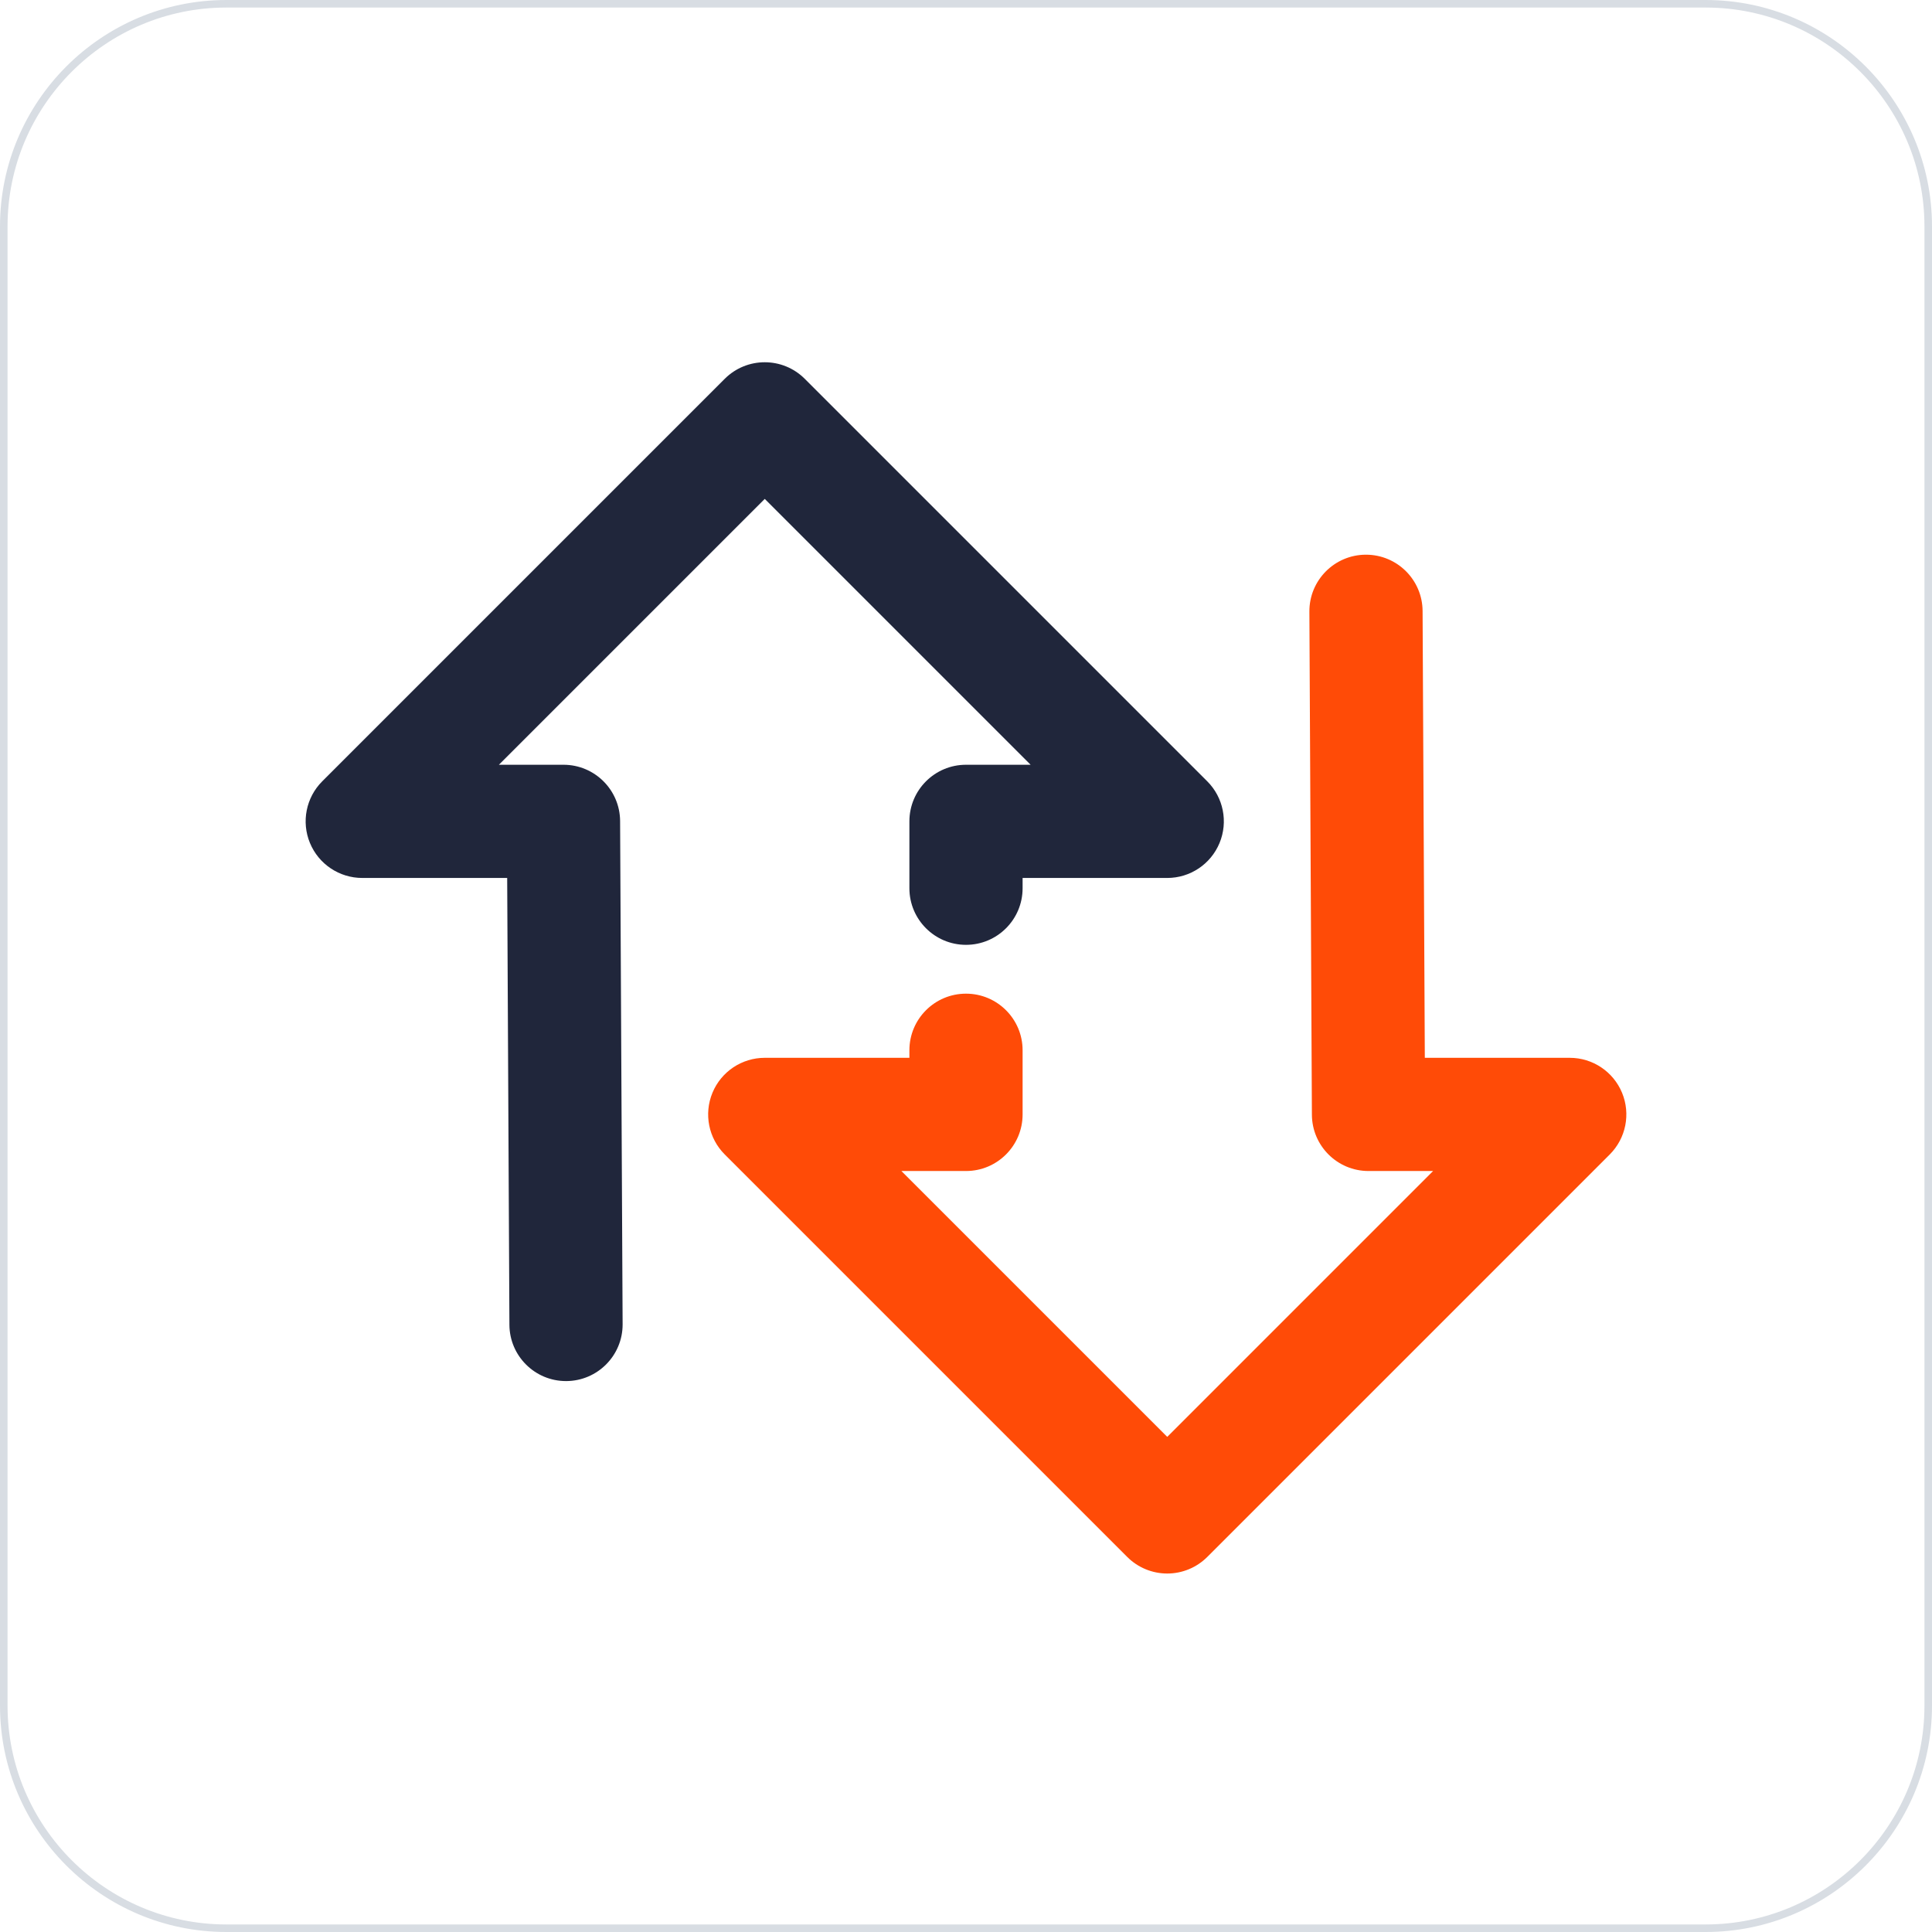
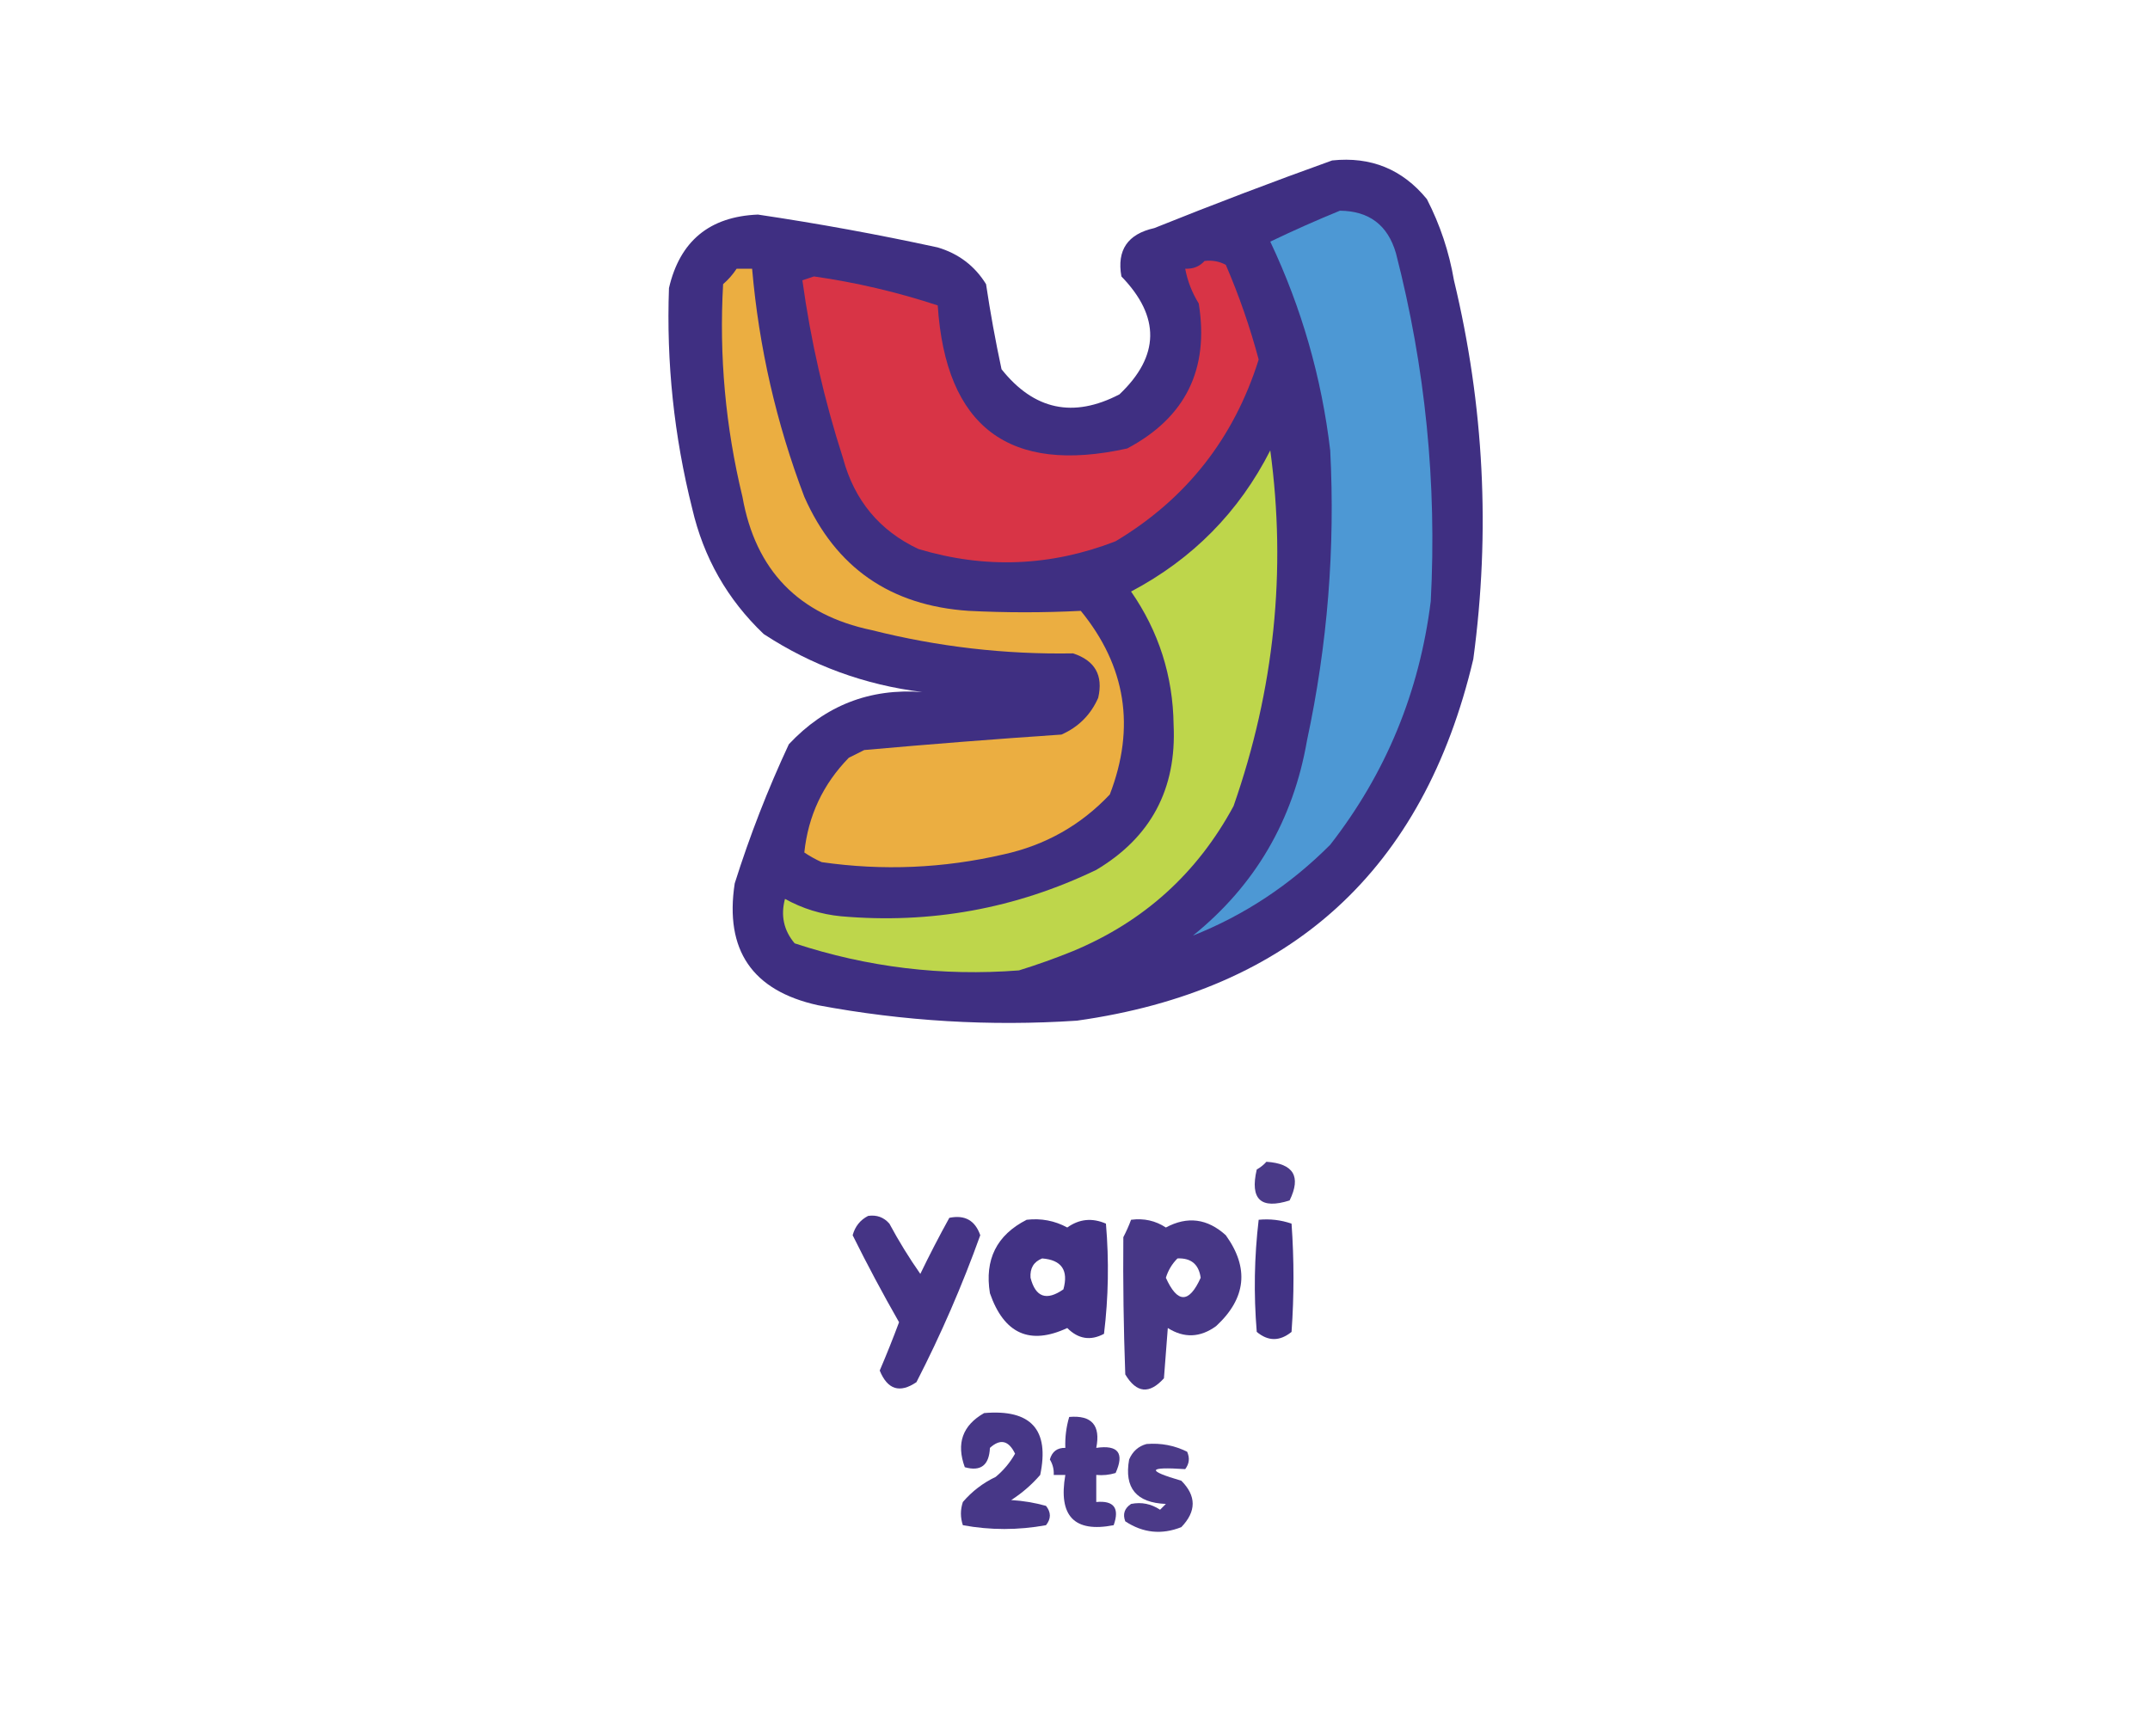
- <svg xmlns="http://www.w3.org/2000/svg" t="1636446036548" class="icon" viewBox="0 0 1024 1024" version="1.1" p-id="3977" width="200" height="200">
-   <defs>
-     <style type="text/css" />
-   </defs>
-   <path d="M904 1024H120c-66.168 0-120-53.832-120-120V120C0 53.832 53.832 0 120 0h784c66.168 0 120 53.832 120 120v784c0 66.168-53.832 120-120 120zM120 4C56.038 4 4 56.038 4 120v784c0 63.962 52.038 116 116 116h784c63.962 0 116-52.038 116-116V120c0-63.962-52.038-116-116-116H120z" fill="#D8DDE3" p-id="3978" />
-   <path d="M299.998 732c-16.5 0-29.914-13.332-29.998-29.85l-1.184-236.814H192a30 30 0 0 1-21.212-51.214l213.334-213.336a30 30 0 0 1 42.424 0L639.88 414.124a30.004 30.004 0 0 1-21.212 51.214H542v5.446c0 16.568-13.432 30-30 30s-30-13.432-30-30v-35.446c0-16.568 13.432-30 30-30h34.242l-140.908-140.91-140.908 140.91h34.24c16.51 0 29.916 13.34 30 29.85L330 701.85c0.084 16.568-13.282 30.066-29.85 30.15h-0.152z" fill="#20263B" p-id="3979" />
-   <path d="M618.668 834c-7.958 0-15.588-3.16-21.212-8.788L384.122 611.876a30.002 30.002 0 0 1 21.212-51.214H482v-4c0-16.568 13.432-30 30-30s30 13.432 30 30v34c0 16.568-13.432 30-30 30h-34.24l140.908 140.91 140.906-140.91h-34.24c-16.51 0-29.918-13.34-30-29.85L694 324.15c-0.082-16.568 13.282-30.068 29.85-30.15h0.154c16.498 0 29.914 13.332 29.996 29.85l1.184 236.814H832a30 30 0 0 1 21.212 51.214L639.88 825.212A29.984 29.984 0 0 1 618.668 834z" fill="#FF4B07" p-id="3980" />
+ <svg xmlns="http://www.w3.org/2000/svg" version="1.1" width="556px" height="449px" style="shape-rendering:geometricPrecision; text-rendering:geometricPrecision; image-rendering:optimizeQuality; fill-rule:evenodd; clip-rule:evenodd">
+   <g>
+     <path style="opacity:0.999" fill="#3f2f82" d="M 344.5,41.5 C 354.513,40.446 362.68,43.779 369,51.5C 372.408,58.128 374.741,65.128 376,72.5C 383.789,104.879 385.456,137.545 381,170.5C 368.132,225.036 333.965,256.202 278.5,264C 255.989,265.487 233.655,264.154 211.5,260C 194.534,256.244 187.367,245.744 190,228.5C 193.882,216.185 198.549,204.185 204,192.5C 213.389,182.484 224.889,177.984 238.5,179C 223.614,177.151 209.948,172.151 197.5,164C 188.116,155.072 181.949,144.239 179,131.5C 174.301,112.777 172.301,93.777 173,74.5C 175.82,62.35 183.487,56.017 196,55.5C 211.593,57.819 227.093,60.652 242.5,64C 247.913,65.613 252.08,68.78 255,73.5C 256.095,80.848 257.428,88.181 259,95.5C 267.393,106.055 277.559,108.221 289.5,102C 299.932,92.087 300.099,81.92 290,71.5C 288.78,64.701 291.613,60.534 298.5,59C 313.826,52.84 329.16,47.007 344.5,41.5 Z" />
+   </g>
+   <g>
+     <path style="opacity:1" fill="#4d98d4" d="M 346.5,54.5 C 354.063,54.563 358.897,58.229 361,65.5C 368.608,95.032 371.608,125.032 370,155.5C 367.068,179.01 358.402,200.01 344,218.5C 333.676,228.863 321.842,236.696 308.5,242C 324.596,228.994 334.43,212.161 338,191.5C 343.309,166.769 345.309,141.769 344,116.5C 341.774,97.654 336.607,79.654 328.5,62.5C 334.484,59.624 340.484,56.957 346.5,54.5 Z" />
+   </g>
+   <g>
+     <path style="opacity:1" fill="#d83446" d="M 311.5,67.5 C 313.467,67.261 315.301,67.594 317,68.5C 320.429,76.453 323.262,84.619 325.5,93C 319.089,113.402 306.756,129.069 288.5,140C 271.741,146.518 254.741,147.184 237.5,142C 227.444,137.264 220.944,129.431 218,118.5C 213.149,103.454 209.649,88.121 207.5,72.5C 208.5,72.167 209.5,71.833 210.5,71.5C 221.424,73.065 232.091,75.565 242.5,79C 244.58,110.429 260.914,122.763 291.5,116C 306.576,108.014 312.743,95.514 310,78.5C 308.259,75.691 307.092,72.691 306.5,69.5C 308.553,69.598 310.22,68.931 311.5,67.5 Z" />
+   </g>
+   <g>
+     <path style="opacity:1" fill="#bed64b" d="M 328.5,116.5 C 332.728,147.635 329.561,178.301 319,208.5C 309.607,225.892 295.774,238.392 277.5,246C 272.898,247.867 268.232,249.534 263.5,251C 243.657,252.536 224.323,250.203 205.5,244C 202.682,240.662 201.849,236.829 203,232.5C 207.503,235.001 212.336,236.501 217.5,237C 240.64,239.033 262.64,235.033 283.5,225C 297.622,216.594 304.289,204.094 303.5,187.5C 303.336,174.842 299.669,163.342 292.5,153C 308.403,144.597 320.403,132.431 328.5,116.5 Z" />
+   </g>
+   <g>
+     <path style="opacity:1" fill="#ebae41" d="M 190.5,69.5 C 191.833,69.5 193.167,69.5 194.5,69.5C 196.258,89.789 200.758,109.456 208,128.5C 216.098,146.819 230.265,156.652 250.5,158C 260.192,158.491 269.859,158.491 279.5,158C 291.182,172.31 293.682,188.144 287,205.5C 279.474,213.464 270.307,218.631 259.5,221C 243.962,224.6 228.295,225.267 212.5,223C 210.919,222.293 209.419,221.46 208,220.5C 208.994,211.011 212.828,202.844 219.5,196C 220.833,195.333 222.167,194.667 223.5,194C 240.482,192.482 257.482,191.149 274.5,190C 278.903,188.052 282.07,184.886 284,180.5C 285.345,174.691 283.178,170.857 277.5,169C 259.889,169.299 242.556,167.299 225.5,163C 206.55,159.05 195.383,147.55 192,128.5C 187.614,110.414 185.948,92.081 187,73.5C 188.376,72.295 189.542,70.962 190.5,69.5 Z" />
+   </g>
+   <g>
+     <path style="opacity:0.989" fill="#493887" d="M 327.5,300.5 C 334.53,300.964 336.53,304.297 333.5,310.5C 326.037,312.872 323.204,310.206 325,302.5C 325.995,301.934 326.828,301.267 327.5,300.5 Z" />
+   </g>
+   <g>
+     <path style="opacity:0.996" fill="#443385" d="M 224.5,314.5 C 226.722,314.178 228.556,314.845 230,316.5C 232.416,321.001 235.083,325.334 238,329.5C 240.388,324.557 242.888,319.724 245.5,315C 249.514,314.173 252.181,315.673 253.5,319.5C 248.828,332.512 243.328,345.178 237,357.5C 232.682,360.433 229.516,359.433 227.5,354.5C 229.263,350.379 230.93,346.212 232.5,342C 228.276,334.612 224.276,327.112 220.5,319.5C 221.127,317.213 222.46,315.546 224.5,314.5 Z" />
+   </g>
+   <g>
+     <path style="opacity:0.995" fill="#463686" d="M 292.5,315.5 C 295.807,315.063 298.807,315.73 301.5,317.5C 307.072,314.509 312.239,315.176 317,319.5C 323.099,327.976 322.266,335.809 314.5,343C 310.387,345.997 306.22,346.164 302,343.5C 301.667,347.833 301.333,352.167 301,356.5C 297.23,360.69 293.897,360.356 291,355.5C 290.562,343.521 290.395,331.688 290.5,320C 291.267,318.53 291.933,317.03 292.5,315.5 Z M 304.5,325.5 C 308.017,325.351 310.017,327.018 310.5,330.5C 307.5,337.167 304.5,337.167 301.5,330.5C 302.092,328.577 303.092,326.911 304.5,325.5 Z" />
+   </g>
+   <g>
+     <path style="opacity:0.997" fill="#423284" d="M 265.5,315.5 C 269.257,315.071 272.757,315.737 276,317.5C 279.101,315.28 282.435,314.947 286,316.5C 286.818,326.078 286.651,335.578 285.5,345C 282.022,346.86 278.855,346.36 276,343.5C 266.316,348.002 259.649,345.002 256,334.5C 254.578,325.783 257.745,319.45 265.5,315.5 Z M 269.5,325.5 C 274.534,325.89 276.367,328.556 275,333.5C 270.626,336.543 267.793,335.543 266.5,330.5C 266.323,328.032 267.323,326.365 269.5,325.5 Z" />
+   </g>
+   <g>
+     <path style="opacity:0.991" fill="#403083" d="M 325.5,315.5 C 328.448,315.223 331.281,315.556 334,316.5C 334.667,325.833 334.667,335.167 334,344.5C 330.954,346.971 327.954,346.971 325,344.5C 324.194,334.756 324.361,325.089 325.5,315.5 Z" />
+   </g>
+   <g>
+     <path style="opacity:0.981" fill="#443485" d="M 254.5,365.5 C 266.626,364.453 271.46,369.786 269,381.5C 266.795,384.04 264.295,386.207 261.5,388C 264.553,388.179 267.553,388.679 270.5,389.5C 271.833,391.167 271.833,392.833 270.5,394.5C 263.276,395.812 256.109,395.812 249,394.5C 248.333,392.5 248.333,390.5 249,388.5C 251.383,385.727 254.217,383.561 257.5,382C 259.557,380.281 261.224,378.281 262.5,376C 260.848,372.568 258.681,372.068 256,374.5C 255.792,379.001 253.625,380.668 249.5,379.5C 247.251,373.347 248.918,368.68 254.5,365.5 Z" />
+   </g>
+   <g>
+     <path style="opacity:0.999" fill="#493888" d="M 276.5,366.5 C 282.329,366 284.663,368.666 283.5,374.5C 289.158,373.679 290.825,375.846 288.5,381C 286.866,381.494 285.199,381.66 283.5,381.5C 283.5,383.833 283.5,386.167 283.5,388.5C 288.068,388.083 289.568,390.083 288,394.5C 277.815,396.479 273.648,392.146 275.5,381.5C 274.5,381.5 273.5,381.5 272.5,381.5C 272.579,380.07 272.246,378.736 271.5,377.5C 272.077,375.45 273.41,374.45 275.5,374.5C 275.401,371.763 275.735,369.096 276.5,366.5 Z" />
+   </g>
+   <g>
+     <path style="opacity:0.986" fill="#493887" d="M 296.5,373.5 C 300.215,373.196 303.715,373.863 307,375.5C 307.72,377.112 307.554,378.612 306.5,380C 296.748,379.348 296.414,380.348 305.5,383C 309.41,386.925 309.41,390.925 305.5,395C 300.419,397.023 295.585,396.523 291,393.5C 290.289,391.633 290.789,390.133 292.5,389C 295.187,388.463 297.687,388.963 300,390.5C 300.5,390 301,389.5 301.5,389C 293.849,388.694 290.682,384.861 292,377.5C 292.907,375.391 294.407,374.058 296.5,373.5 Z" />
+   </g>
</svg>
